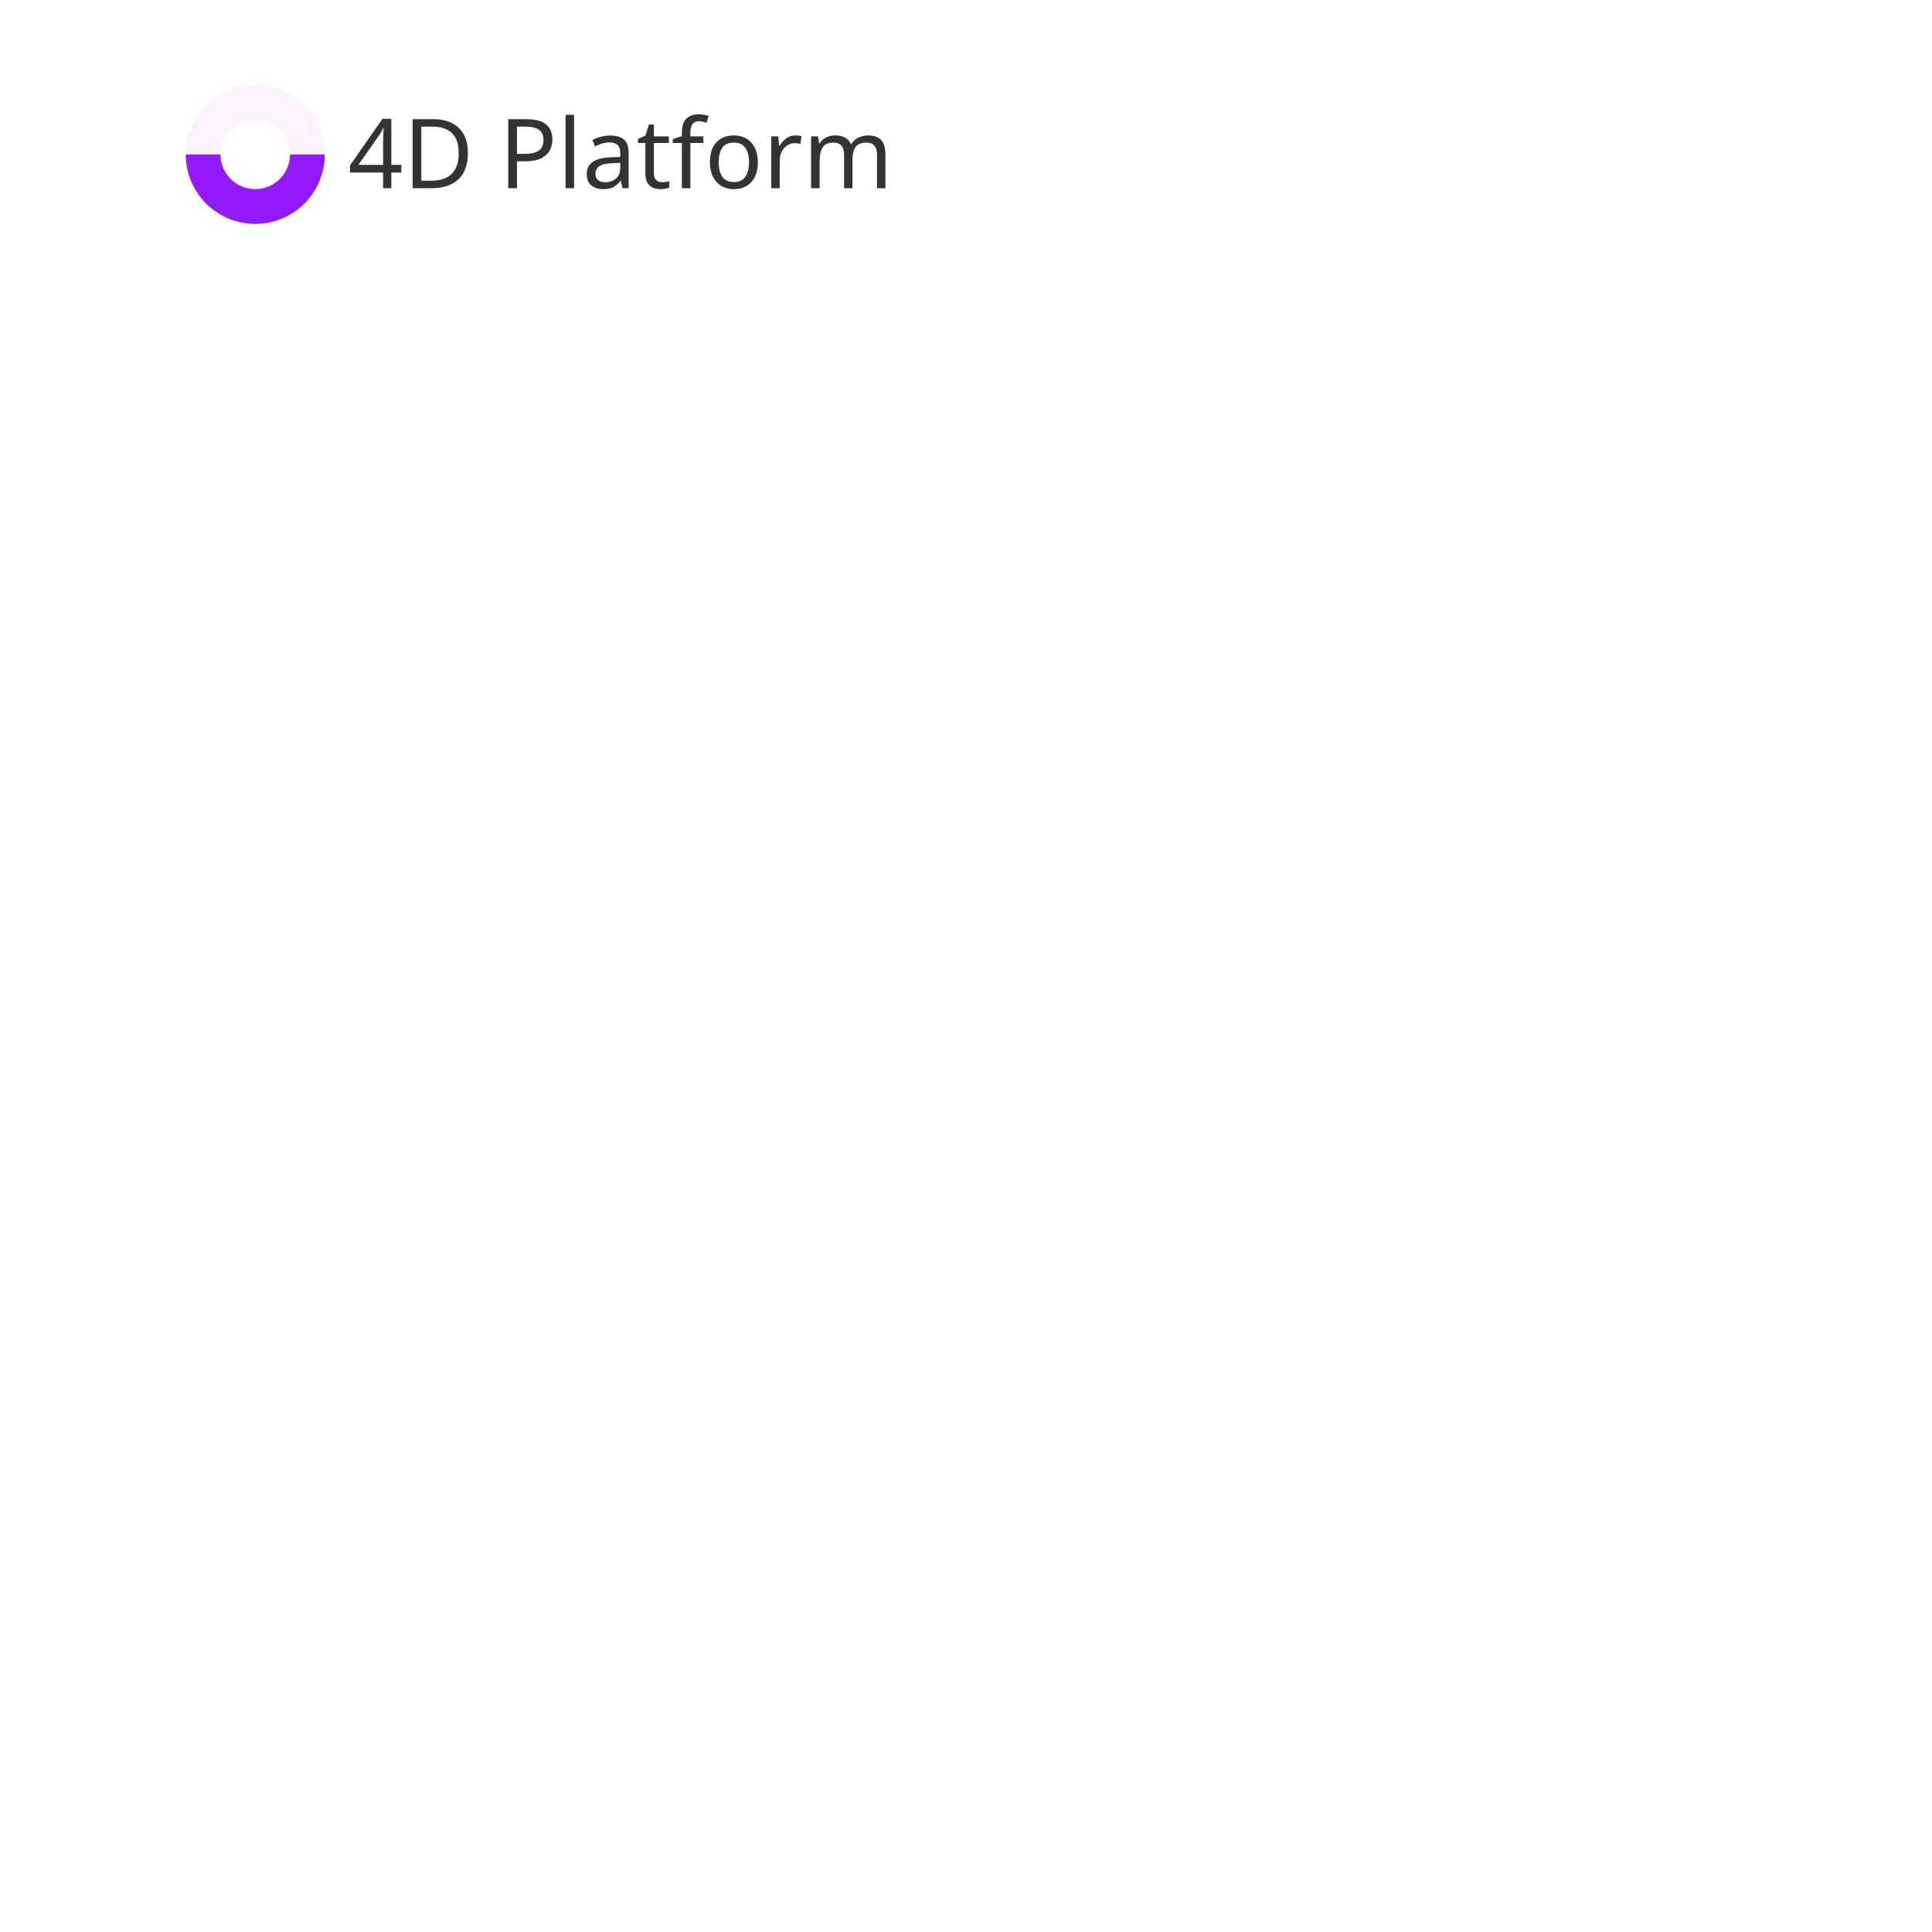
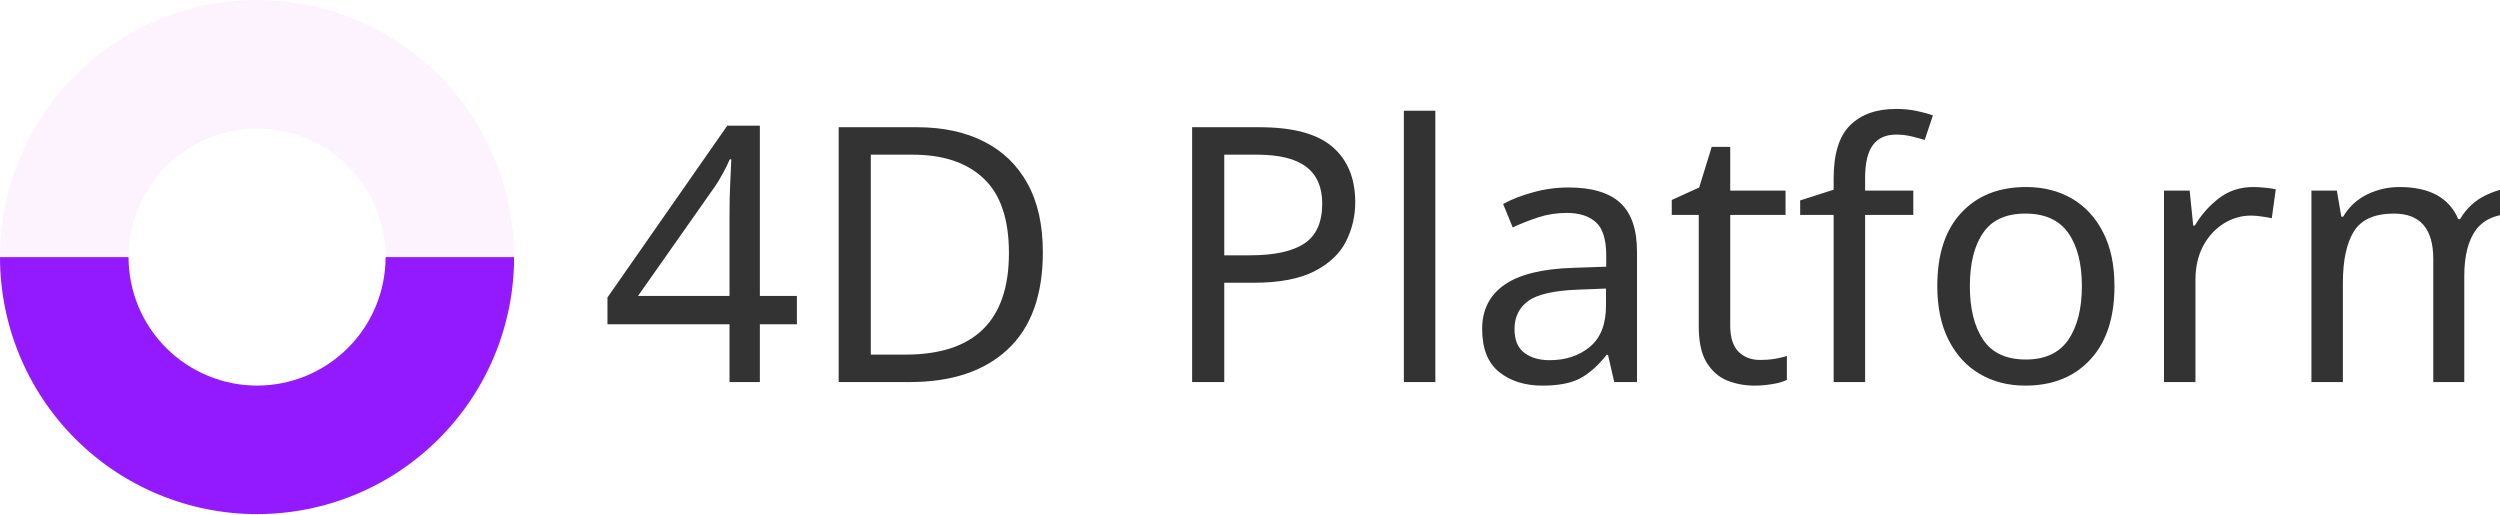
- <svg xmlns="http://www.w3.org/2000/svg" viewBox="0 0 500 500">
+ <svg xmlns="http://www.w3.org/2000/svg" viewBox="48.063 21.948 175.062 36">
  <g transform="matrix(1, 0, 0, 1, -208.4429, -167.0725)">
    <path d="M 292.506 207.021 C 292.506 209.384 292.041 211.725 291.136 213.909 C 290.232 216.093 288.906 218.077 287.234 219.748 C 285.563 221.42 283.579 222.746 281.395 223.65 C 279.211 224.555 276.87 225.021 274.506 225.021 C 272.143 225.021 269.802 224.555 267.618 223.65 C 265.434 222.746 263.45 221.42 261.778 219.748 C 260.107 218.077 258.781 216.093 257.877 213.909 C 256.972 211.725 256.506 209.384 256.506 207.021 L 265.506 207.021 C 265.506 208.202 265.739 209.373 266.191 210.465 C 266.644 211.557 267.307 212.549 268.142 213.385 C 268.978 214.22 269.97 214.883 271.062 215.335 C 272.154 215.788 273.324 216.021 274.506 216.021 C 275.688 216.021 276.859 215.788 277.951 215.335 C 279.042 214.883 280.035 214.22 280.87 213.385 C 281.706 212.549 282.369 211.557 282.821 210.465 C 283.274 209.373 283.506 208.202 283.506 207.021 L 292.506 207.021 Z" style="fill: rgb(147, 25, 254);" />
    <path d="M 256.506 207.021 C 256.506 204.657 256.972 202.316 257.877 200.132 C 258.781 197.948 260.107 195.964 261.778 194.293 C 263.45 192.621 265.434 191.295 267.618 190.391 C 269.802 189.486 272.143 189.021 274.506 189.021 C 276.87 189.021 279.211 189.486 281.395 190.391 C 283.579 191.295 285.563 192.621 287.234 194.293 C 288.906 195.964 290.232 197.948 291.136 200.132 C 292.041 202.316 292.506 204.657 292.506 207.021 L 283.506 207.021 C 283.506 205.839 283.274 204.668 282.821 203.576 C 282.369 202.484 281.706 201.492 280.87 200.657 C 280.035 199.821 279.042 199.158 277.95 198.706 C 276.859 198.253 275.688 198.021 274.506 198.021 C 273.324 198.021 272.154 198.253 271.062 198.706 C 269.97 199.158 268.978 199.821 268.142 200.657 C 267.307 201.492 266.644 202.484 266.191 203.576 C 265.739 204.668 265.506 205.839 265.506 207.021 L 256.506 207.021 Z" style="fill: rgb(253, 243, 255);" />
    <text style="fill: rgb(51, 51, 51); font-family: &quot;Bauhaus 93&quot;; font-size: 25px; white-space: pre;" x="298.513" y="215.772">4D Platform</text>
  </g>
</svg>
